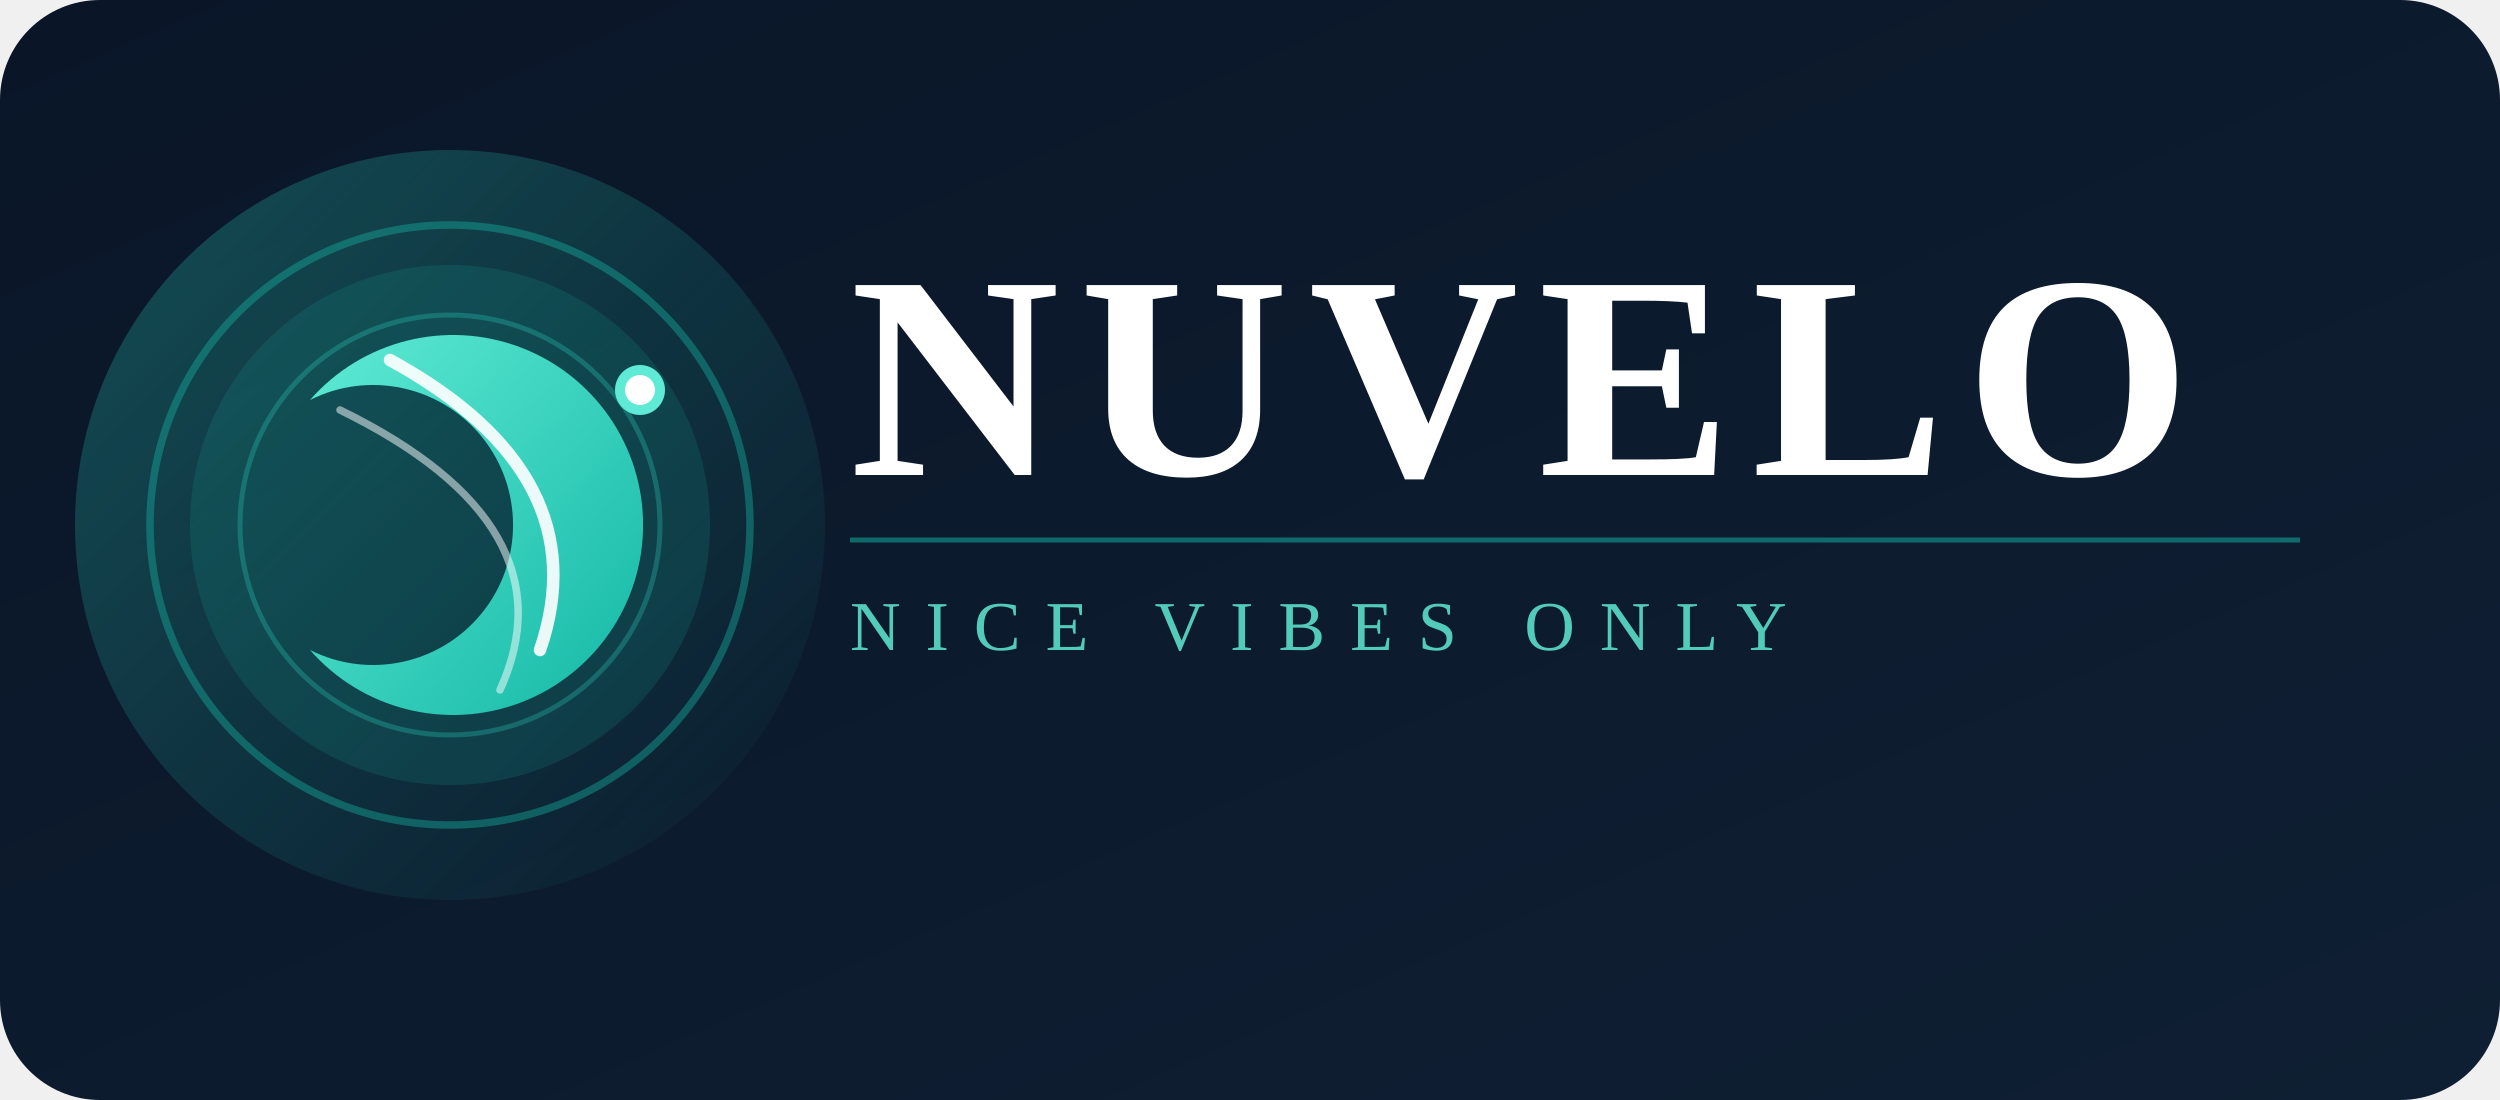
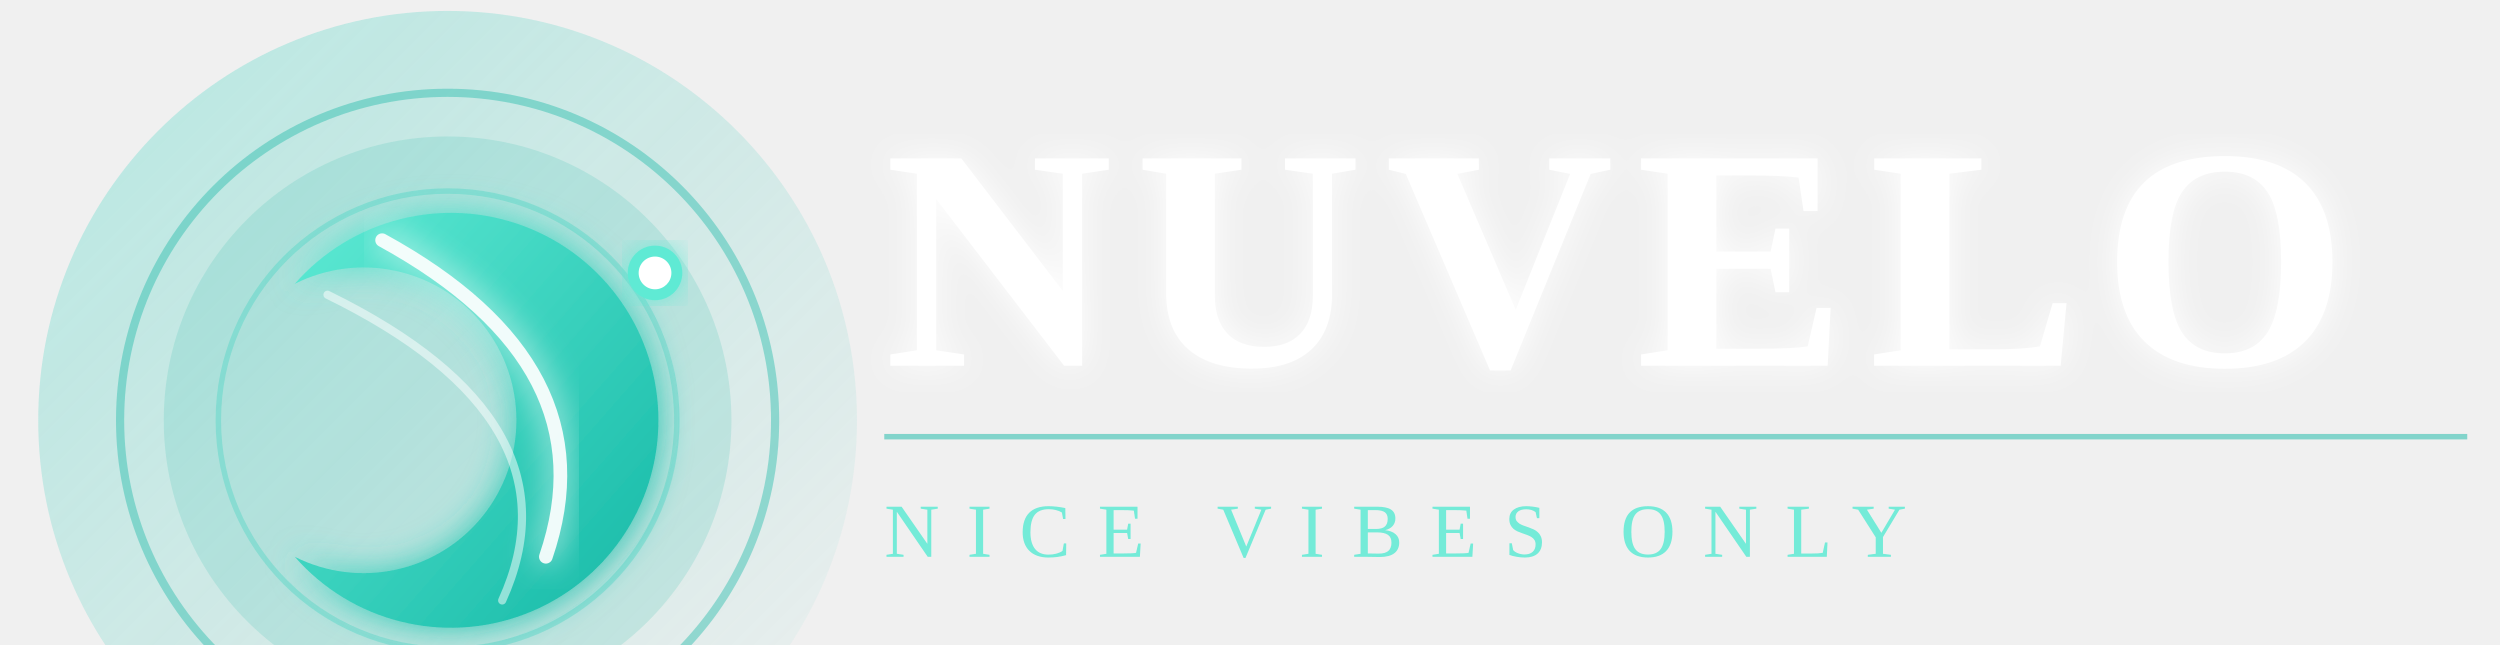
- <svg xmlns="http://www.w3.org/2000/svg" viewBox="0 0 500 220" width="500" height="220">
+ <svg xmlns="http://www.w3.org/2000/svg" viewBox="8 28 458 118" width="458" height="118" fill="none">
  <defs>
-     <linearGradient id="bgGrad" x1="0%" y1="0%" x2="100%" y2="100%">
-       <stop offset="0%" style="stop-color:#0A1628;stop-opacity:1" />
-       <stop offset="100%" style="stop-color:#0F1F33;stop-opacity:1" />
-     </linearGradient>
    <linearGradient id="symbolGrad" x1="0%" y1="0%" x2="100%" y2="100%">
      <stop offset="0%" style="stop-color:#5EEAD4;stop-opacity:1" />
      <stop offset="100%" style="stop-color:#14B8A6;stop-opacity:1" />
    </linearGradient>
    <linearGradient id="glowGrad" x1="0%" y1="0%" x2="100%" y2="100%">
      <stop offset="0%" style="stop-color:#2DD4BF;stop-opacity:0.3" />
      <stop offset="100%" style="stop-color:#14B8A6;stop-opacity:0" />
    </linearGradient>
-     <clipPath id="circleClip">
-       <circle cx="90" cy="105" r="62" />
-     </clipPath>
+     <filter id="glow">
+       <feGaussianBlur stdDeviation="3" result="coloredBlur" />
+       <feMerge>
+         <feMergeNode in="coloredBlur" />
+         <feMergeNode in="SourceGraphic" />
+       </feMerge>
+     </filter>
  </defs>
-   <rect width="500" height="220" rx="20" fill="url(#bgGrad)" />
  <circle cx="90" cy="105" r="75" fill="url(#glowGrad)" />
  <circle cx="90" cy="105" r="60" fill="none" stroke="#14B8A6" stroke-width="1.5" stroke-opacity="0.4" />
  <circle cx="90" cy="105" r="42" fill="none" stroke="#2DD4BF" stroke-width="1" stroke-opacity="0.3" />
  <circle cx="90" cy="105" r="52" fill="#14B8A6" fill-opacity="0.15" />
-   <circle cx="90" cy="105" r="38" fill="none" stroke="url(#symbolGrad)" stroke-width="0" />
-   <path d="M 62 80             A 38 38 0 1 1 62 130             A 28 28 0 1 0 62 80 Z" fill="url(#symbolGrad)" />
-   <path d="M 78 72 Q 120 95 108 130" fill="none" stroke="white" stroke-width="2.5" stroke-linecap="round" stroke-opacity="0.9" />
+   <path d="M 62 80 A 38 38 0 1 1 62 130 A 28 28 0 1 0 62 80 Z" fill="url(#symbolGrad)" filter="url(#glow)" />
+   <path d="M 78 72 Q 120 95 108 130" fill="none" stroke="white" stroke-width="2.5" stroke-linecap="round" stroke-opacity="0.9" filter="url(#glow)" />
  <path d="M 68 82 Q 115 105 100 138" fill="none" stroke="white" stroke-width="1.5" stroke-linecap="round" stroke-opacity="0.5" />
-   <circle cx="128" cy="78" r="5" fill="#5EEAD4" />
+   <circle cx="128" cy="78" r="5" fill="#5EEAD4" filter="url(#glow)" />
  <circle cx="128" cy="78" r="3" fill="white" />
-   <text x="170" y="95" font-family="Georgia, 'Times New Roman', serif" font-size="58" font-weight="900" letter-spacing="4" fill="white">NUVELO</text>
+   <text x="170" y="95" font-family="Georgia, 'Times New Roman', serif" font-size="58" font-weight="900" letter-spacing="4" fill="white" filter="url(#glow)">NUVELO</text>
  <line x1="170" y1="108" x2="460" y2="108" stroke="#14B8A6" stroke-width="1" stroke-opacity="0.5" />
  <text x="170" y="130" font-family="Georgia, 'Times New Roman', serif" font-size="14" font-weight="400" letter-spacing="5" fill="#5EEAD4" fill-opacity="0.85">NICE VIBES ONLY</text>
</svg>
